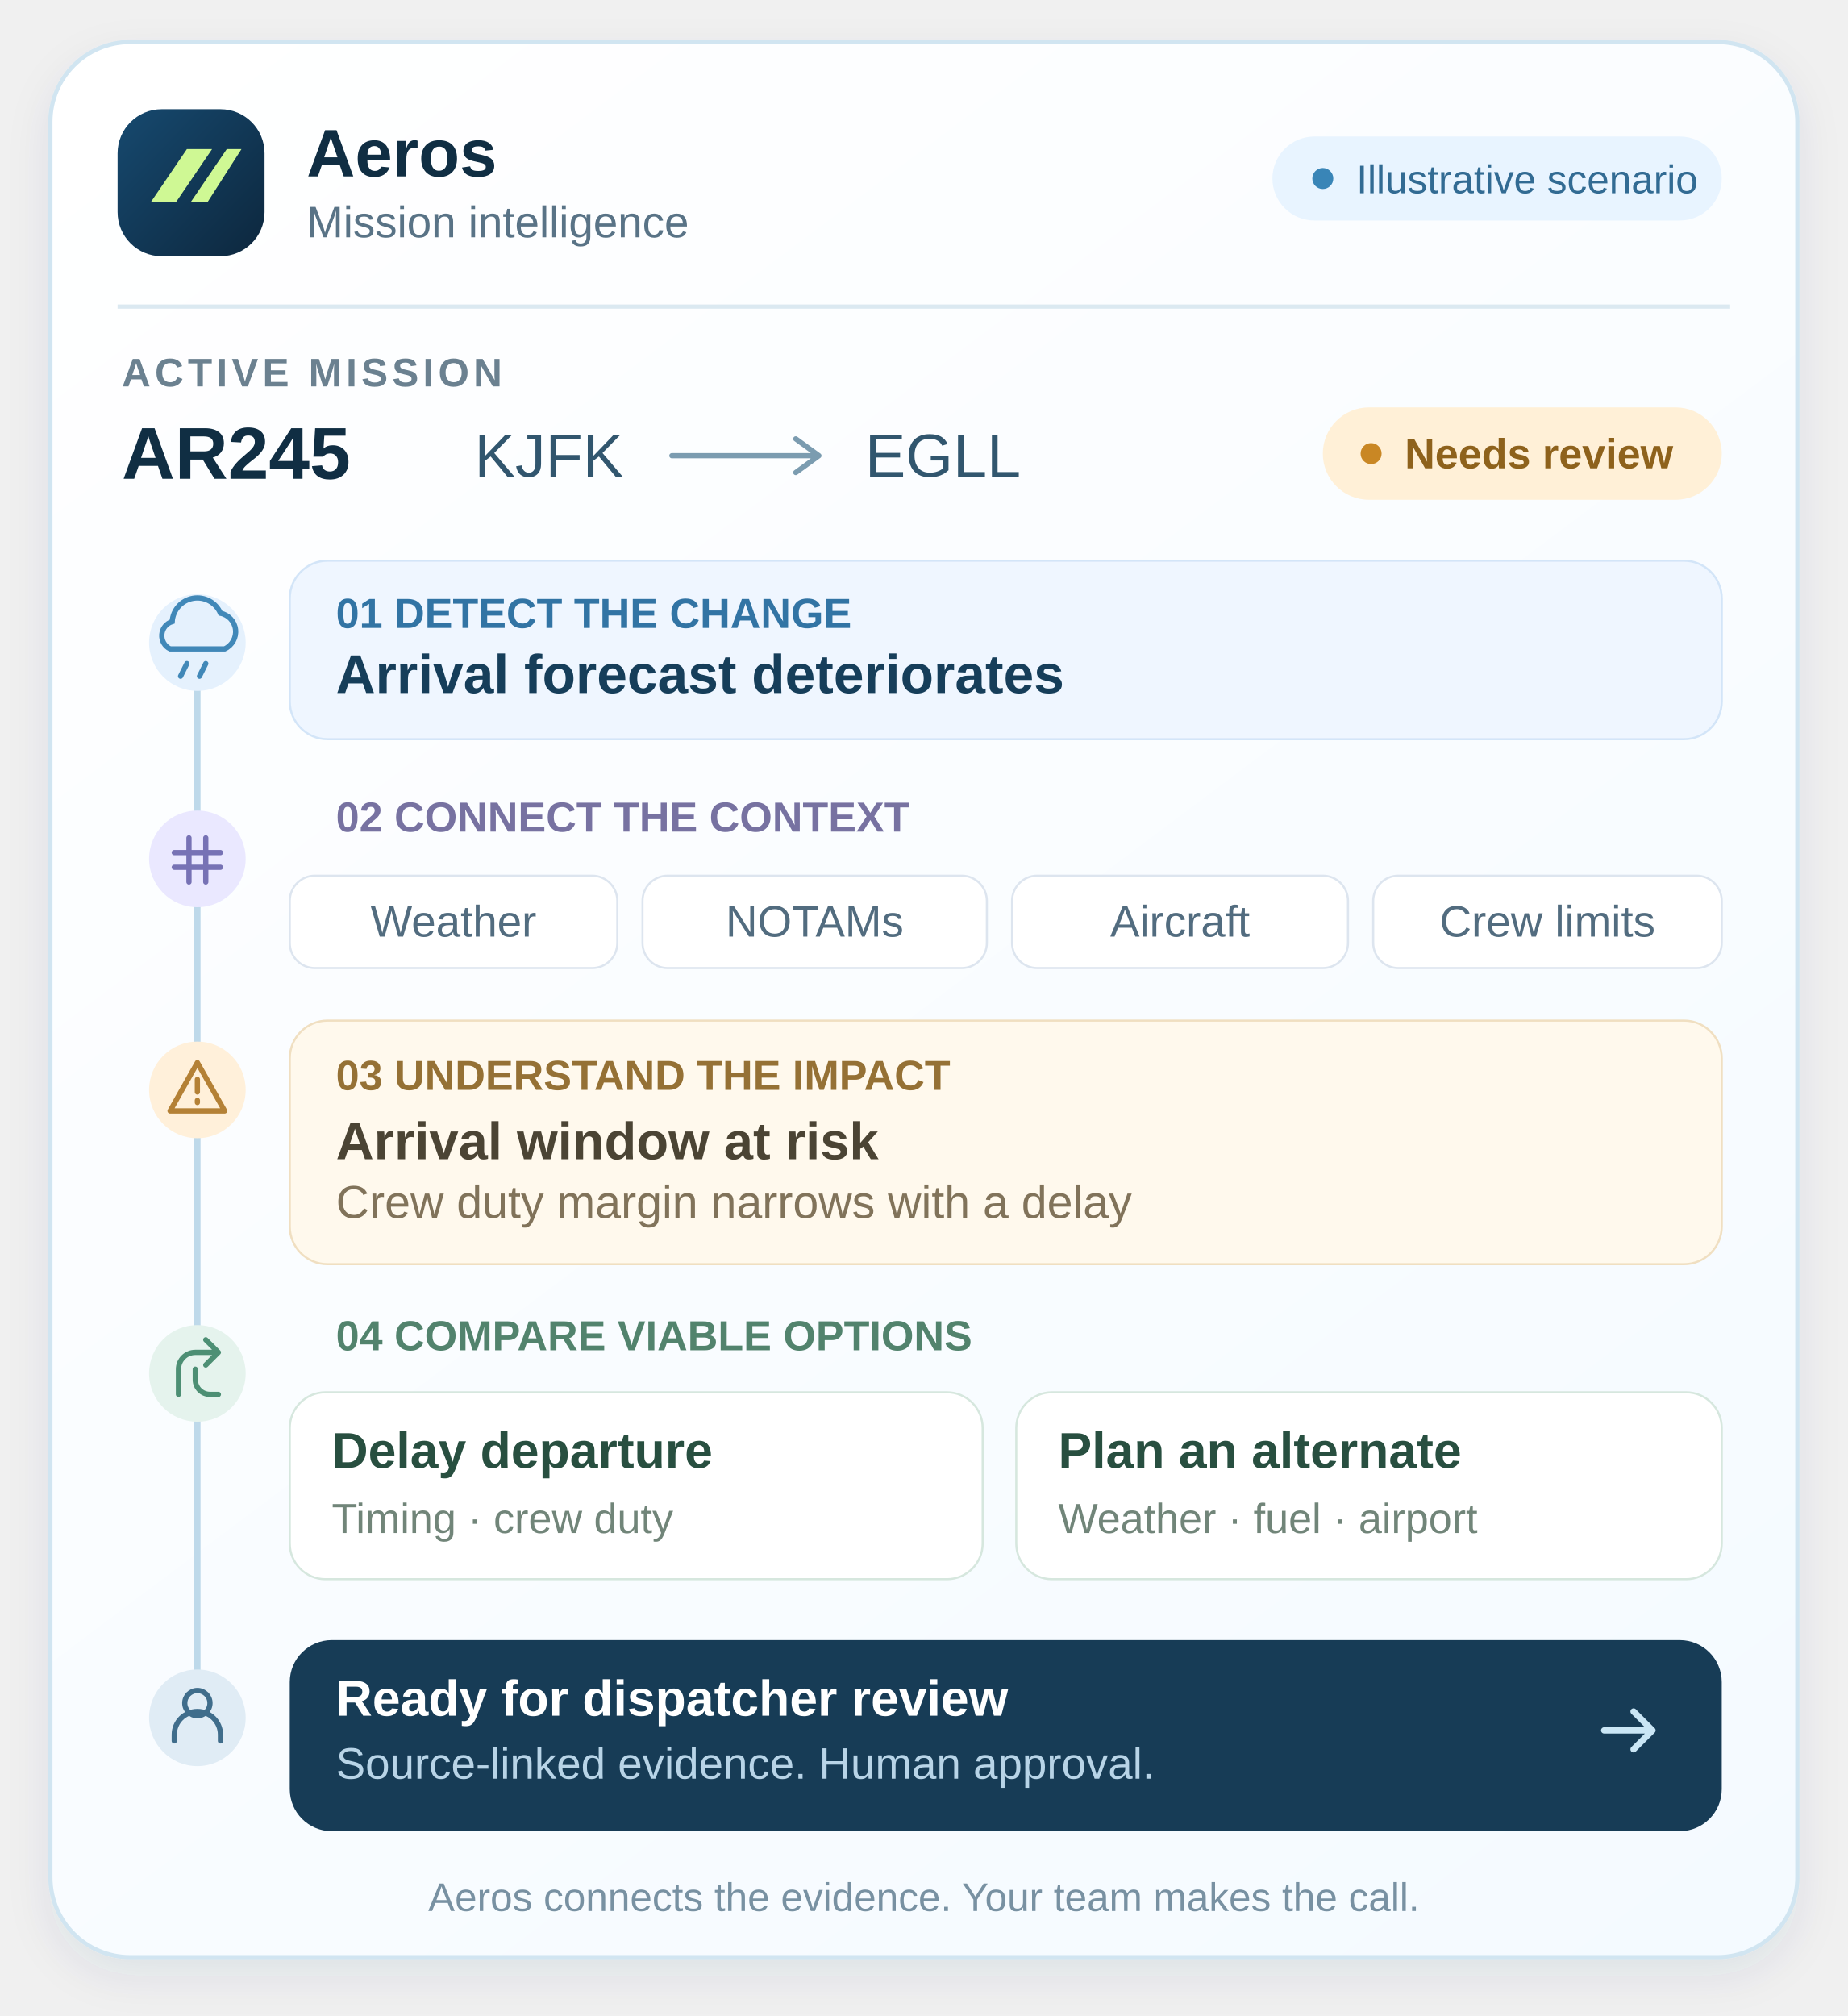
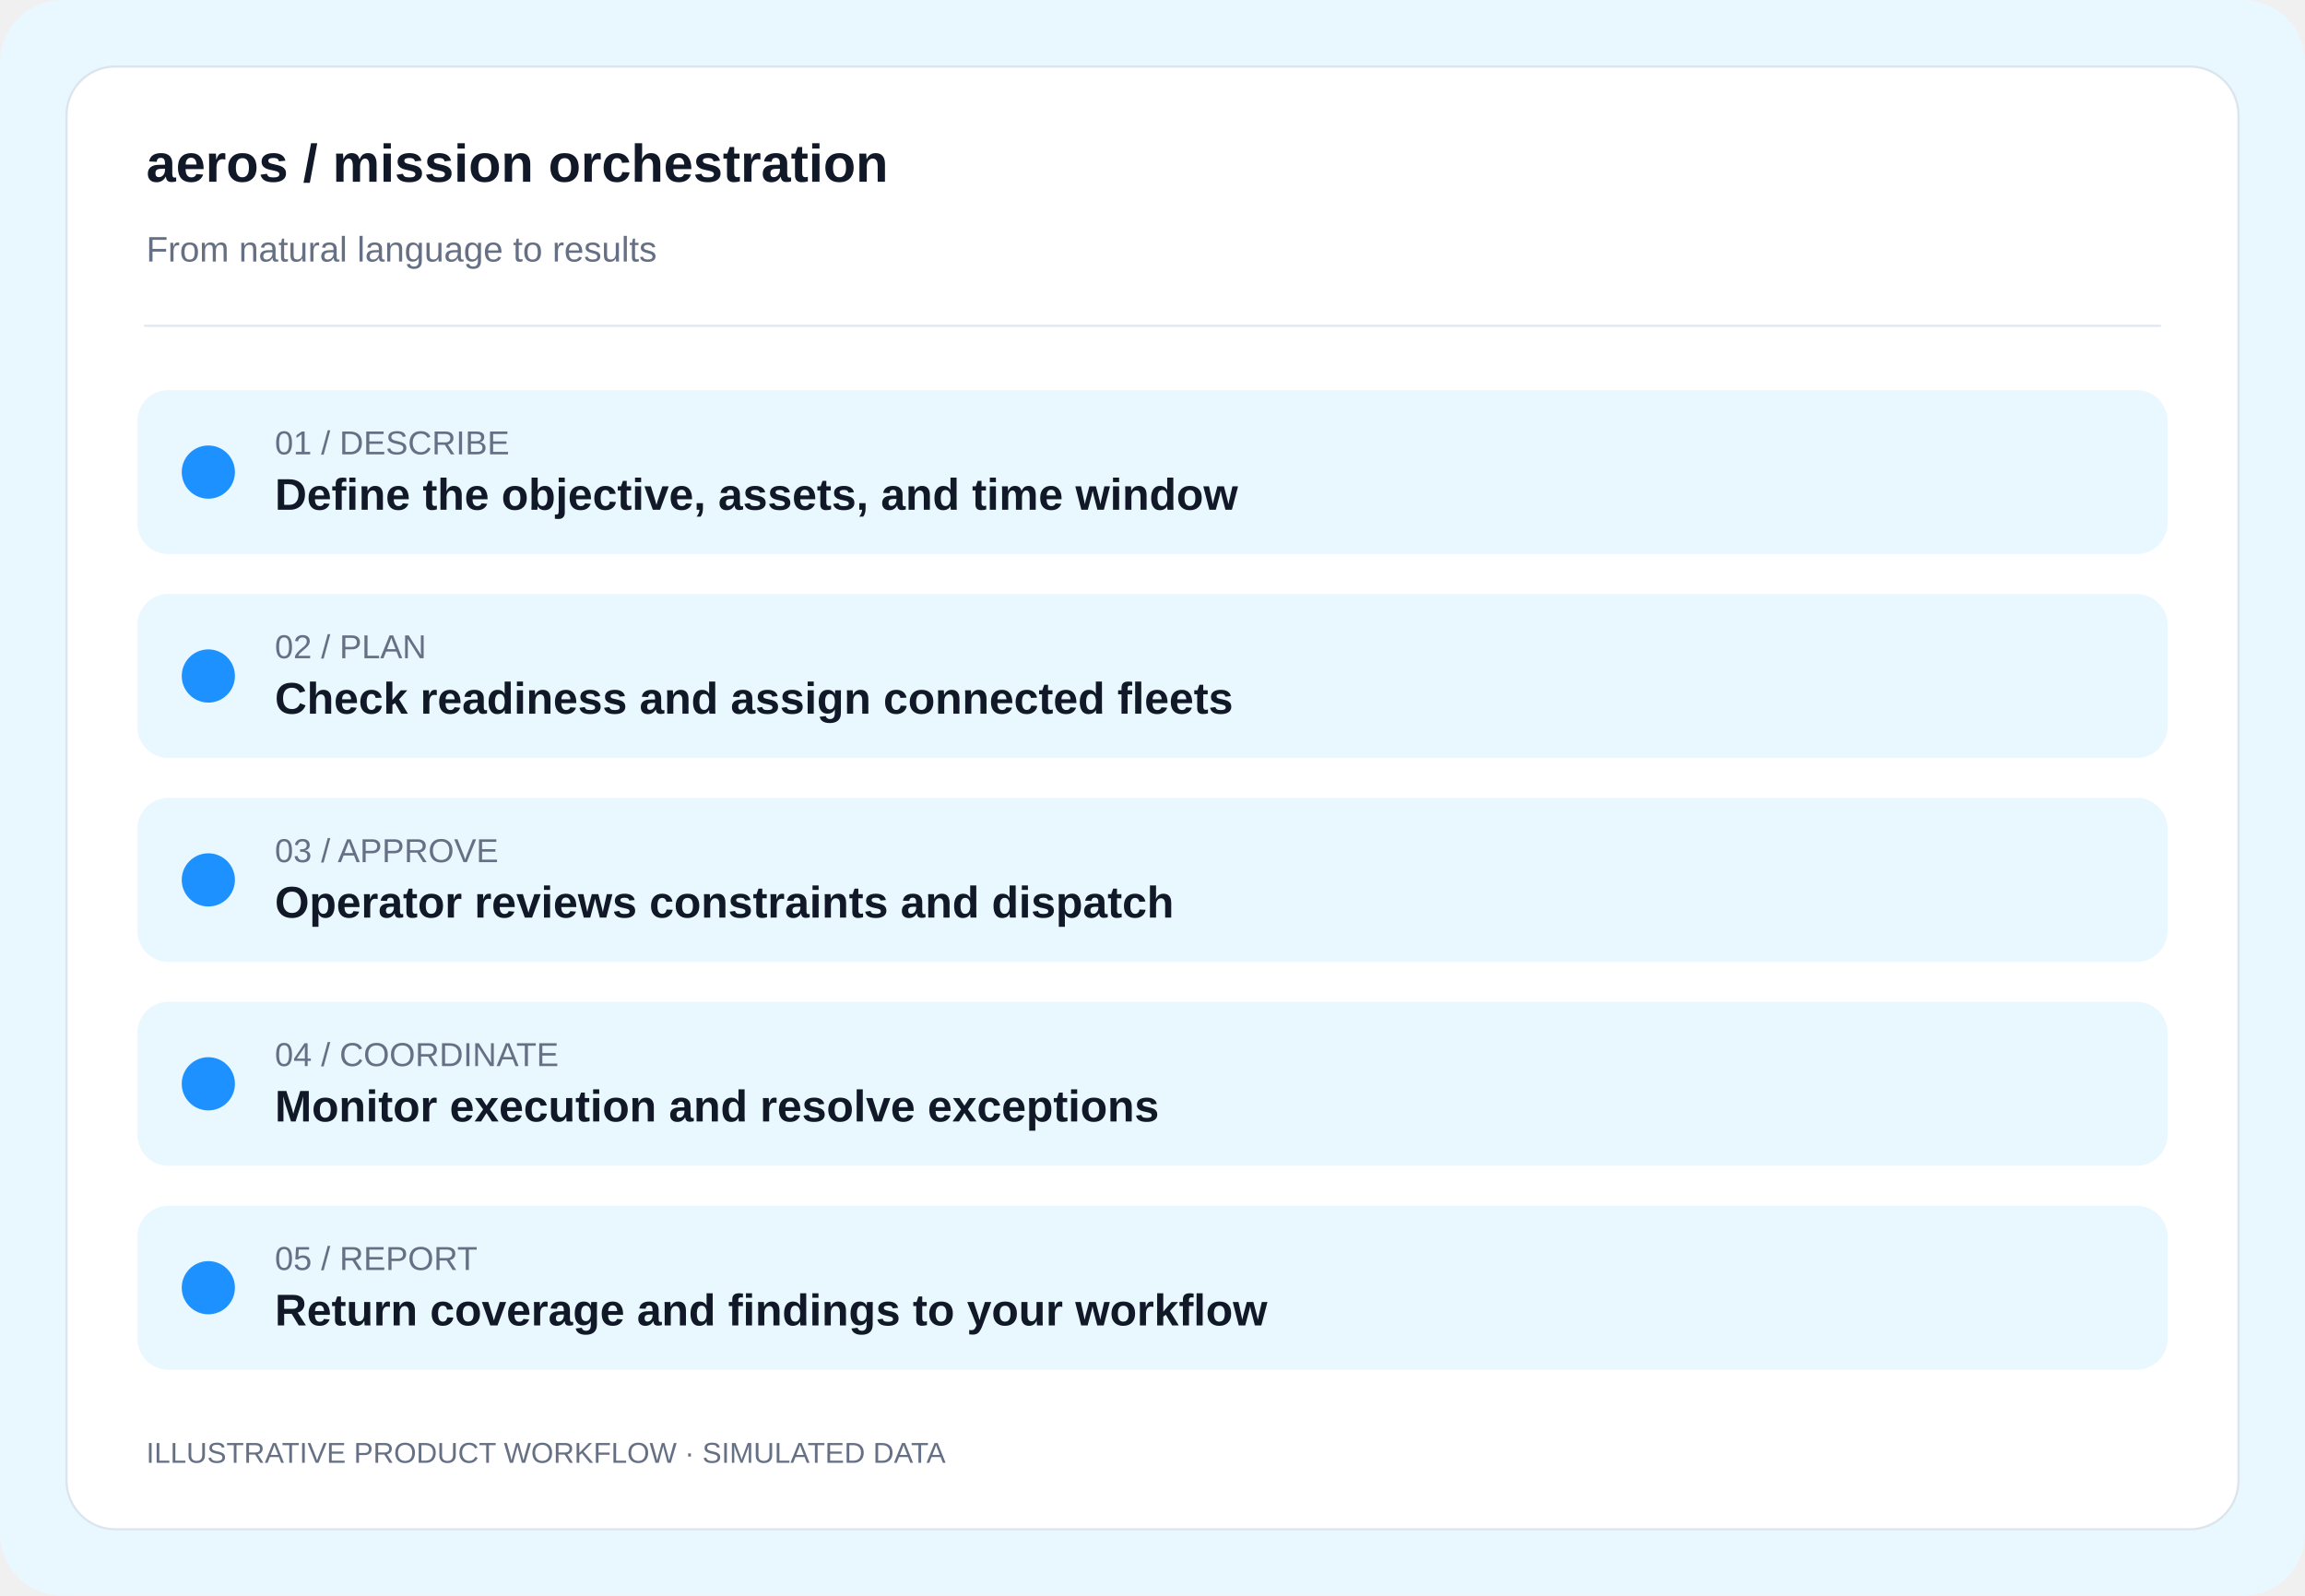
- <svg xmlns="http://www.w3.org/2000/svg" width="880" height="960" viewBox="0 0 880 960" fill="none">
-   <defs>
-     <linearGradient id="surface" x1="80" y1="0" x2="800" y2="960" gradientUnits="userSpaceOnUse">
-       <stop stop-color="#FFFFFF" />
-       <stop offset="1" stop-color="#F4FAFF" />
-     </linearGradient>
-     <linearGradient id="brand" x1="56" y1="40" x2="140" y2="120" gradientUnits="userSpaceOnUse">
-       <stop stop-color="#174C73" />
-       <stop offset="1" stop-color="#0C2439" />
-     </linearGradient>
-     <filter id="shadow" x="-10%" y="-10%" width="120%" height="125%">
-       <feDropShadow dx="0" dy="8" stdDeviation="10" flood-color="#1D5377" flood-opacity=".08" />
-     </filter>
-   </defs>
-   <g font-family="Arial, Helvetica, sans-serif">
-     <rect x="24" y="20" width="832" height="912" rx="38" fill="url(#surface)" stroke="#D1E5F1" stroke-width="2" filter="url(#shadow)" />
-     <rect x="56" y="52" width="70" height="70" rx="21" fill="url(#brand)" />
-     <path d="m72 96 17-25h12L84 96h-12Zm19 0 17-25h7L99 96h-8Z" fill="#CFF894" />
-     <text x="146" y="84" font-size="32" font-weight="700" fill="#102E43">Aeros</text>
-     <text x="146" y="113" font-size="21" fill="#597386">Mission intelligence</text>
-     <rect x="606" y="65" width="214" height="40" rx="20" fill="#E8F4FF" />
-     <circle cx="630" cy="85" r="5" fill="#3985B7" />
-     <text x="646" y="92" font-size="19" fill="#326B93">Illustrative scenario</text>
-     <path d="M56 146h768" stroke="#DBE9F1" stroke-width="2" />
-     <text x="58" y="184" font-size="19" font-weight="700" letter-spacing="2" fill="#6B8190">ACTIVE MISSION</text>
-     <text x="58" y="228" font-size="35" font-weight="700" fill="#102E43">AR245</text>
-     <text x="226" y="227" font-size="29" fill="#31566E">KJFK</text>
-     <path d="M320 217h70m-11-8 11 8-11 8" stroke="#7B9CB0" stroke-width="2.5" stroke-linecap="round" stroke-linejoin="round" />
-     <text x="412" y="227" font-size="29" fill="#31566E">EGLL</text>
-     <rect x="630" y="194" width="190" height="44" rx="22" fill="#FFF0D7" />
-     <circle cx="653" cy="216" r="5" fill="#C98724" />
-     <text x="669" y="223" font-size="20" font-weight="700" fill="#8E621C">Needs review</text>
-     <path d="M94 310v496" stroke="#BED9EA" stroke-width="3" />
-     <g>
-       <circle cx="94" cy="306" r="23" fill="#E5F1FD" />
-       <path d="M81 309h26a9 9 0 0 0-2-17 12 12 0 0 0-23 4 7 7 0 0 0-1 13Zm8 7-3 6m12-6-3 6" stroke="#4188B8" stroke-width="2.5" stroke-linecap="round" />
-       <rect x="138" y="267" width="682" height="85" rx="18" fill="#EFF6FF" stroke="#D3E5F8" />
-       <text x="160" y="299" font-size="20" font-weight="700" fill="#3274A4">01  DETECT THE CHANGE</text>
-       <text x="160" y="330" font-size="26" font-weight="700" fill="#163E5A">Arrival forecast deteriorates</text>
-     </g>
-     <g>
-       <circle cx="94" cy="409" r="23" fill="#EAE8FF" />
-       <path d="M83 406h22M83 413h22m-15-14v21m8-21v21" stroke="#7772B5" stroke-width="2.5" stroke-linecap="round" />
-       <text x="160" y="396" font-size="20" font-weight="700" fill="#7772A1">02  CONNECT THE CONTEXT</text>
-       <g fill="#FFFFFF" stroke="#DDE5EF">
-         <rect x="138" y="417" width="156" height="44" rx="12" />
-         <rect x="306" y="417" width="164" height="44" rx="12" />
-         <rect x="482" y="417" width="160" height="44" rx="12" />
-         <rect x="654" y="417" width="166" height="44" rx="12" />
-       </g>
-       <g font-size="21" text-anchor="middle" fill="#526C7F">
-         <text x="216" y="446">Weather</text>
-         <text x="388" y="446">NOTAMs</text>
-         <text x="562" y="446">Aircraft</text>
-         <text x="737" y="446">Crew limits</text>
-       </g>
-     </g>
-     <g>
-       <circle cx="94" cy="519" r="23" fill="#FFF0DA" />
-       <path d="m94 506 13 23H81l13-23Z" stroke="#B48136" stroke-width="2.5" stroke-linejoin="round" />
-       <path d="M94 514v6m0 4v1" stroke="#B48136" stroke-width="2.5" stroke-linecap="round" />
-       <rect x="138" y="486" width="682" height="116" rx="18" fill="#FFF9ED" stroke="#F0DFC1" />
-       <text x="160" y="519" font-size="20" font-weight="700" fill="#957135">03  UNDERSTAND THE IMPACT</text>
-       <text x="160" y="552" font-size="25" font-weight="700" fill="#4B4434">Arrival window at risk</text>
-       <text x="160" y="580" font-size="22" fill="#81735A">Crew duty margin narrows with a delay</text>
-     </g>
-     <g>
-       <circle cx="94" cy="654" r="23" fill="#E5F3ED" />
-       <path d="M85 664v-12a8 8 0 0 1 8-8h11m-6-6 6 6-6 6m-5 2v5a7 7 0 0 0 7 7h4" stroke="#4D8F74" stroke-width="2.5" stroke-linecap="round" stroke-linejoin="round" />
-       <text x="160" y="643" font-size="20" font-weight="700" fill="#52836D">04  COMPARE VIABLE OPTIONS</text>
-       <rect x="138" y="663" width="330" height="89" rx="17" fill="#FFFFFF" stroke="#D6E7DE" />
-       <rect x="484" y="663" width="336" height="89" rx="17" fill="#FFFFFF" stroke="#D6E7DE" />
-       <text x="158" y="699" font-size="24" font-weight="700" fill="#284F40">Delay departure</text>
-       <text x="158" y="730" font-size="20" fill="#718579">Timing · crew duty</text>
-       <text x="504" y="699" font-size="24" font-weight="700" fill="#284F40">Plan an alternate</text>
-       <text x="504" y="730" font-size="20" fill="#718579">Weather · fuel · airport</text>
-     </g>
-     <circle cx="94" cy="818" r="23" fill="#E0ECF5" />
-     <circle cx="94" cy="811" r="6" stroke="#406D8B" stroke-width="2.5" />
-     <path d="M83 829v-3a11 11 0 0 1 22 0v3" stroke="#406D8B" stroke-width="2.5" stroke-linecap="round" />
-     <rect x="138" y="781" width="682" height="91" rx="20" fill="#173C56" />
-     <text x="160" y="817" font-size="24" font-weight="700" fill="#FFFFFF">Ready for dispatcher review</text>
-     <text x="160" y="847" font-size="21" fill="#B8D4E7">Source-linked evidence. Human approval.</text>
-     <path d="m778 815 9 9-9 9m-14-9h22" stroke="#CAE6F5" stroke-width="3" stroke-linecap="round" stroke-linejoin="round" />
-     <text x="440" y="910" text-anchor="middle" font-size="19" fill="#7891A2">Aeros connects the evidence. Your team makes the call.</text>
+ <svg xmlns="http://www.w3.org/2000/svg" width="1040" height="720" viewBox="0 0 1040 720">
+   <rect width="1040" height="720" rx="28" fill="#e9f7ff" />
+   <rect x="30" y="30" width="980" height="660" rx="22" fill="#fff" stroke="#dce5ed" />
+   <g font-family="Arial,sans-serif" fill="#111827">
+     <text x="66" y="82" font-size="24" font-weight="700">aeros / mission orchestration</text>
+     <text x="66" y="118" font-size="16" fill="#667085">From natural language to results</text>
+     <path d="M65 147H975" stroke="#e2e8f0" />
+     <rect x="62" y="176" width="916" height="74" rx="14" fill="#e9f7ff" />
+     <circle cx="94" cy="213" r="12" fill="#1c91ff" />
+     <text x="124" y="205" font-size="15" fill="#667085">01 / DESCRIBE</text>
+     <text x="124" y="230" font-size="20" font-weight="600">Define the objective, assets, and time window</text>
+     <rect x="62" y="268" width="916" height="74" rx="14" fill="#e9f7ff" />
+     <circle cx="94" cy="305" r="12" fill="#1c91ff" />
+     <text x="124" y="297" font-size="15" fill="#667085">02 / PLAN</text>
+     <text x="124" y="322" font-size="20" font-weight="600">Check readiness and assign connected fleets</text>
+     <rect x="62" y="360" width="916" height="74" rx="14" fill="#e9f7ff" />
+     <circle cx="94" cy="397" r="12" fill="#1c91ff" />
+     <text x="124" y="389" font-size="15" fill="#667085">03 / APPROVE</text>
+     <text x="124" y="414" font-size="20" font-weight="600">Operator reviews constraints and dispatch</text>
+     <rect x="62" y="452" width="916" height="74" rx="14" fill="#e9f7ff" />
+     <circle cx="94" cy="489" r="12" fill="#1c91ff" />
+     <text x="124" y="481" font-size="15" fill="#667085">04 / COORDINATE</text>
+     <text x="124" y="506" font-size="20" font-weight="600">Monitor execution and resolve exceptions</text>
+     <rect x="62" y="544" width="916" height="74" rx="14" fill="#e9f7ff" />
+     <circle cx="94" cy="581" r="12" fill="#1c91ff" />
+     <text x="124" y="573" font-size="15" fill="#667085">05 / REPORT</text>
+     <text x="124" y="598" font-size="20" font-weight="600">Return coverage and findings to your workflow</text>
+     <text x="66" y="660" font-size="13" fill="#667085">ILLUSTRATIVE PRODUCT WORKFLOW · SIMULATED DATA</text>
  </g>
</svg>
